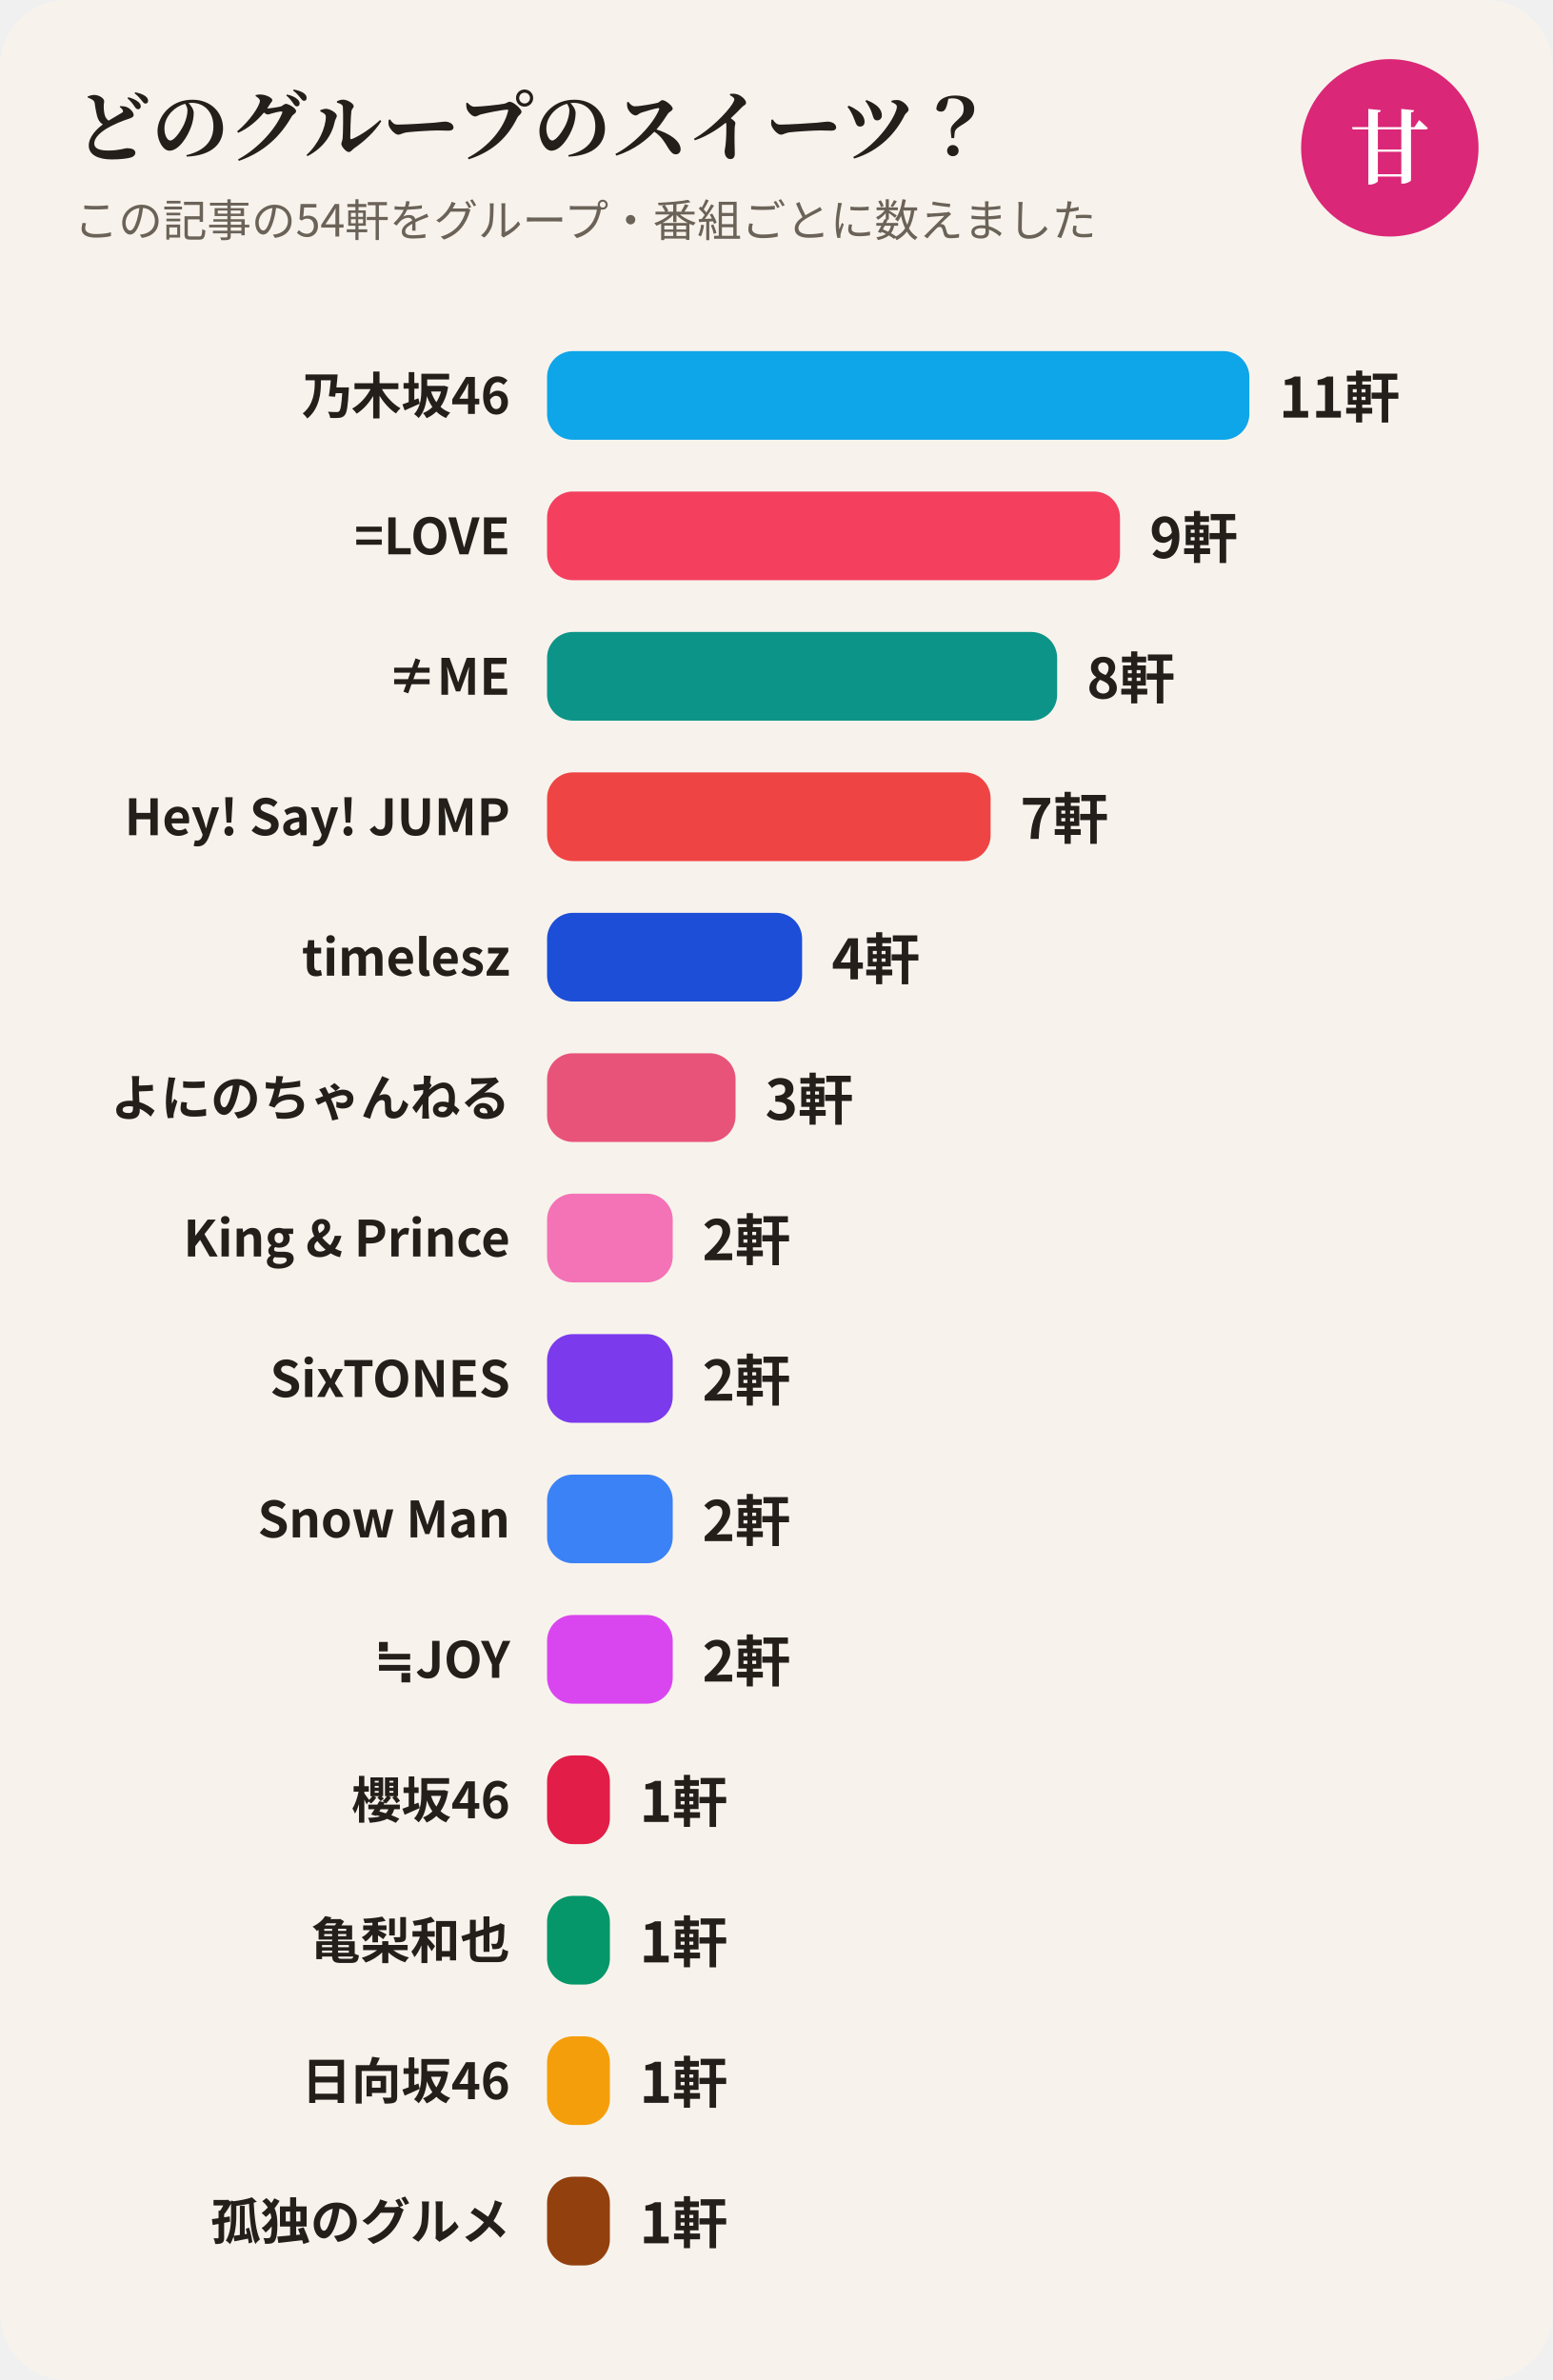
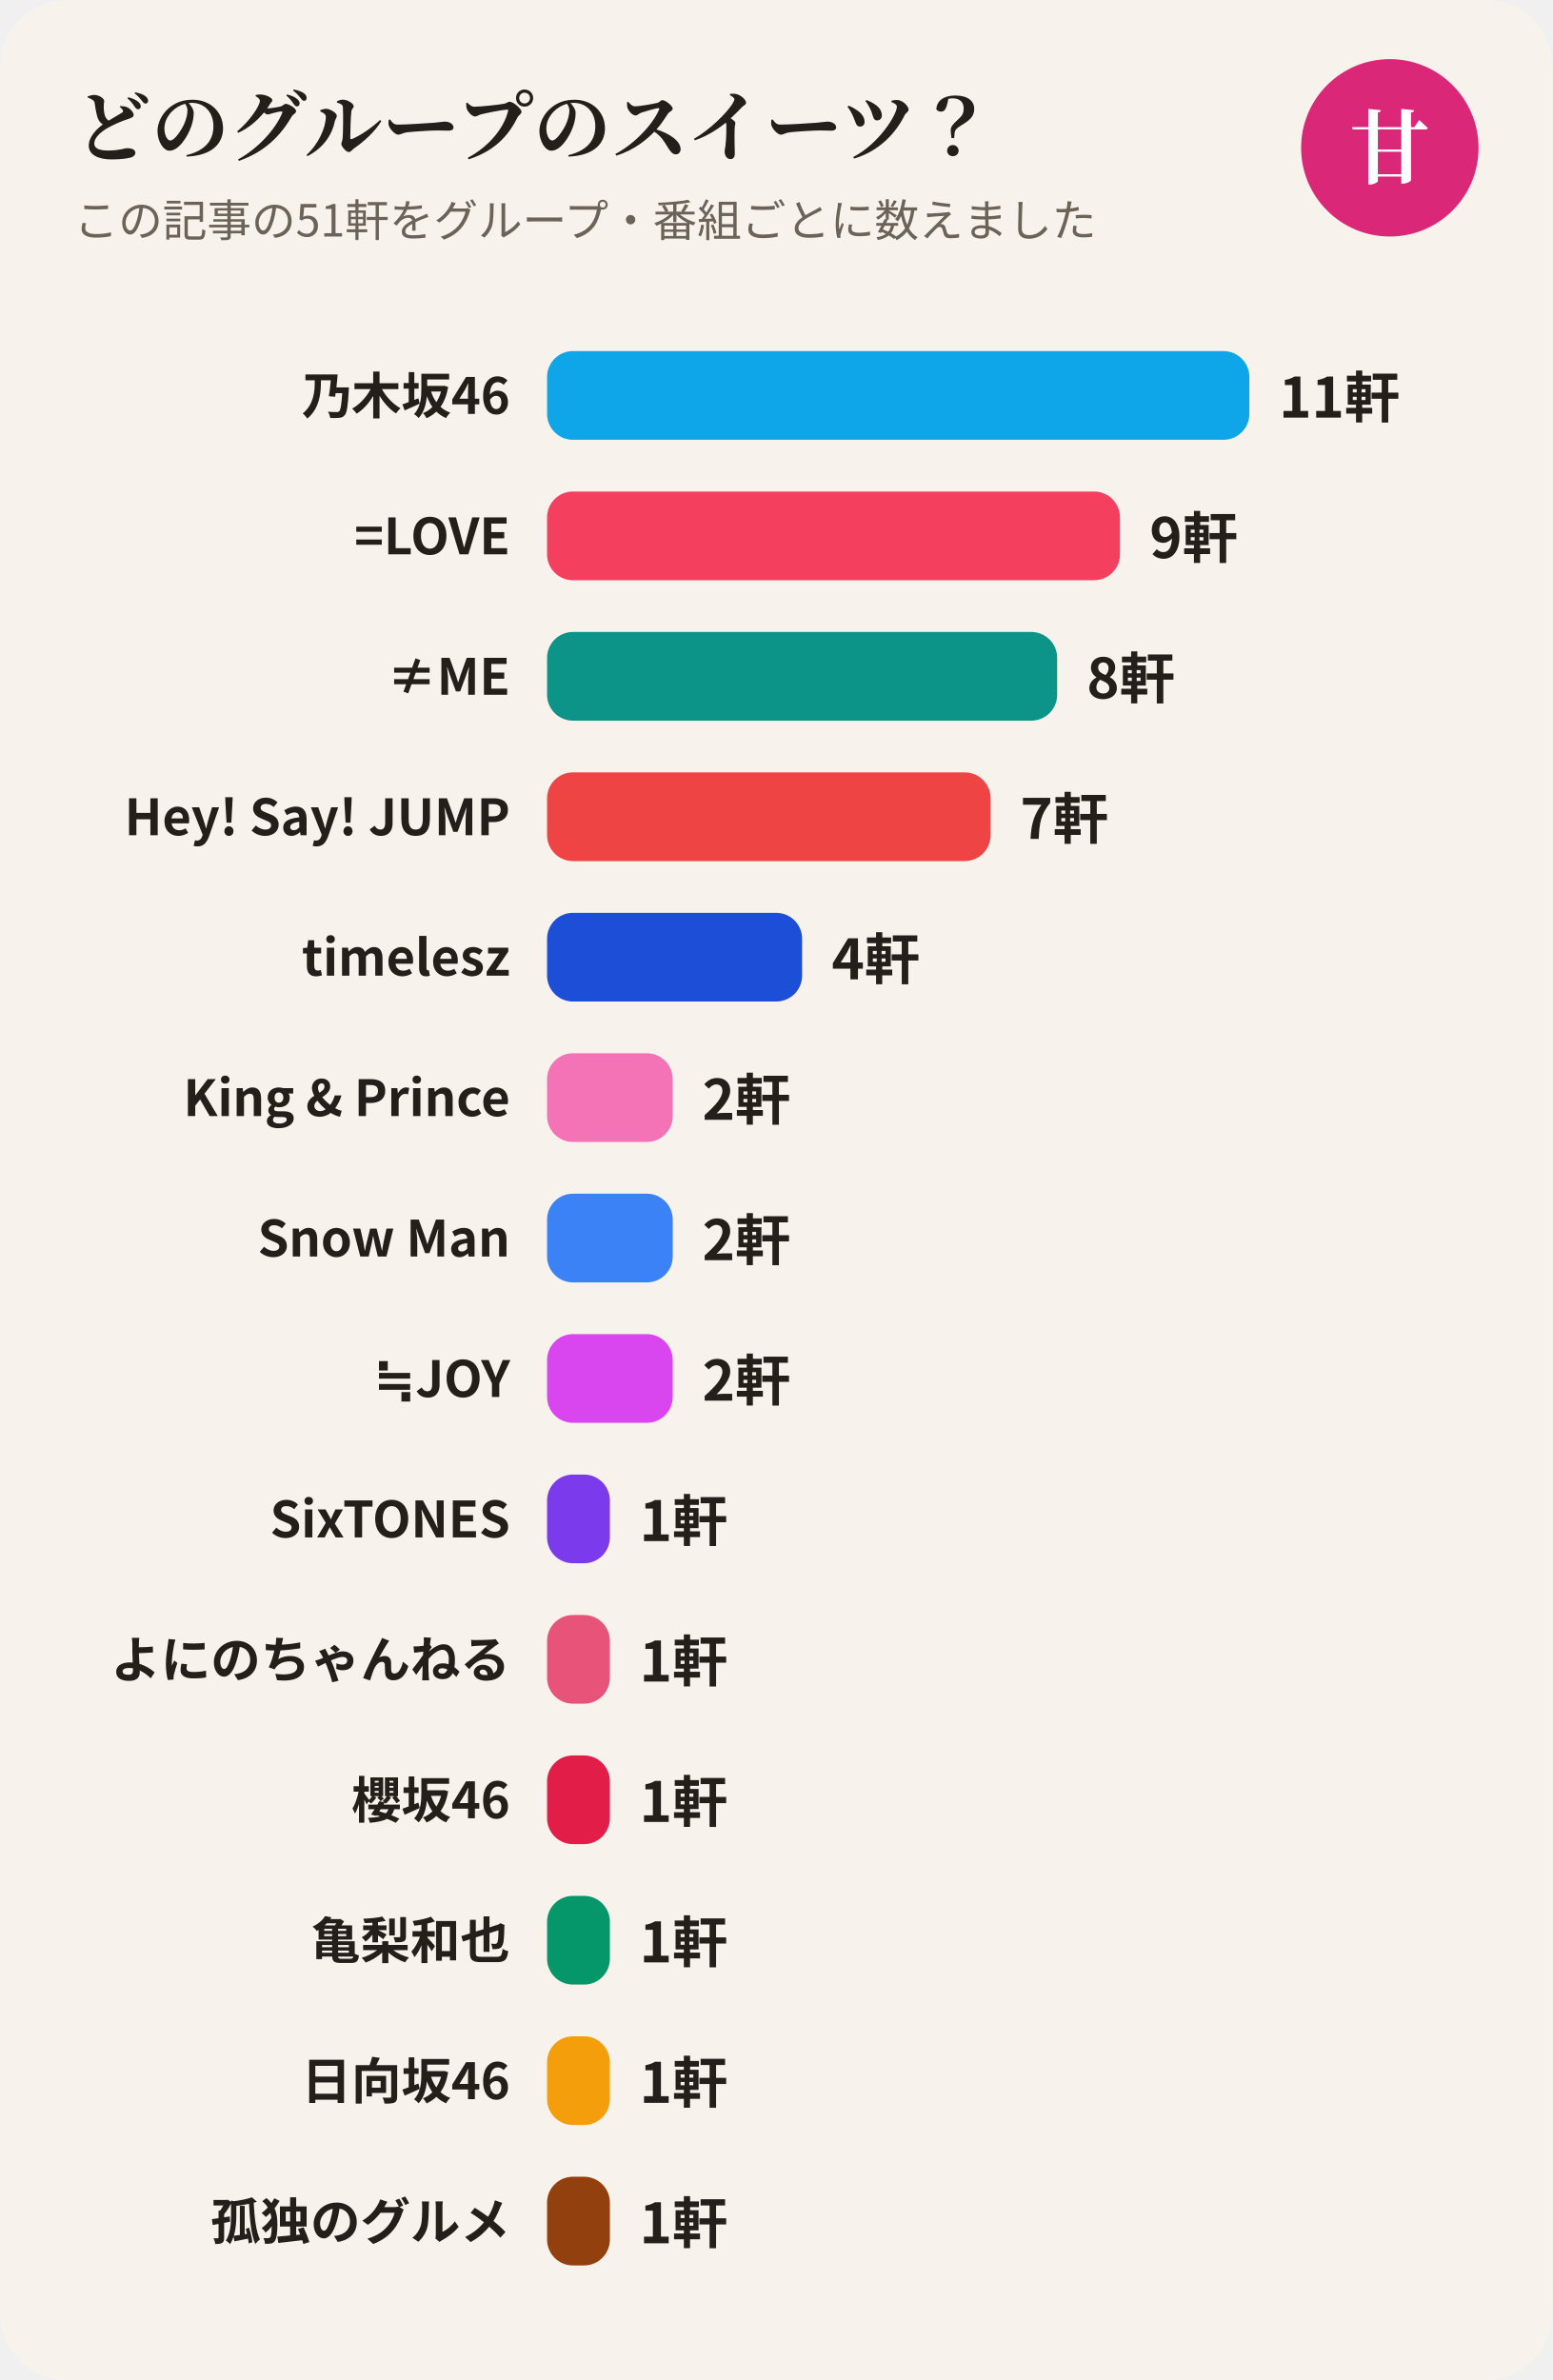
<svg xmlns="http://www.w3.org/2000/svg" viewBox="0 0 420 644" width="420" height="644" font-family="'Hiragino Sans','Noto Sans CJK JP','Noto Sans JP',sans-serif">
  <rect width="420" height="644" rx="18" fill="#F7F3EC" />
  <text x="20" y="42" font-size="21" font-weight="800" fill="#241F1A" font-family="'Hiragino Mincho ProN','Noto Serif CJK JP','Noto Serif JP',serif">どのグループのスイーツ？</text>
-   <text x="20" y="64" font-size="12" fill="#6B6258">この記事の54軒をグループ・番組ごとに数えました</text>
+   <text x="20" y="64" font-size="12" fill="#6B6258">この記事の51軒をグループ・番組ごとに数えました</text>
  <circle cx="376" cy="40" r="24" fill="#db2777" />
  <text x="376" y="48" font-size="22" font-weight="800" fill="#fff" text-anchor="middle" font-family="'Hiragino Mincho ProN','Noto Serif CJK JP','Noto Serif JP',serif">甘</text>
  <text x="138" y="112" font-size="13.5" font-weight="700" text-anchor="end" fill="#241F1A">乃木坂46</text>
  <rect x="148" y="95" width="190" height="24" rx="7" fill="#0ea5e9" />
  <text x="346" y="113" font-size="15" font-weight="800" fill="#241F1A">11軒</text>
  <text x="138" y="150" font-size="13.5" font-weight="700" text-anchor="end" fill="#241F1A">=LOVE</text>
  <rect x="148" y="133" width="155" height="24" rx="7" fill="#f43f5e" />
  <text x="311" y="151" font-size="15" font-weight="800" fill="#241F1A">9軒</text>
  <text x="138" y="188" font-size="13.5" font-weight="700" text-anchor="end" fill="#241F1A">≠ME</text>
  <rect x="148" y="171" width="138" height="24" rx="7" fill="#0d9488" />
  <text x="294" y="189" font-size="15" font-weight="800" fill="#241F1A">8軒</text>
  <text x="138" y="226" font-size="13.5" font-weight="700" text-anchor="end" fill="#241F1A">Hey! Say! JUMP</text>
  <rect x="148" y="209" width="120" height="24" rx="7" fill="#ef4444" />
  <text x="276" y="227" font-size="15" font-weight="800" fill="#241F1A">7軒</text>
  <text x="138" y="264" font-size="13.5" font-weight="700" text-anchor="end" fill="#241F1A">timelesz</text>
  <rect x="148" y="247" width="69" height="24" rx="7" fill="#1d4ed8" />
  <text x="225" y="265" font-size="15" font-weight="800" fill="#241F1A">4軒</text>
-   <text x="138" y="302" font-size="13.5" font-weight="700" text-anchor="end" fill="#241F1A">よにのちゃんねる</text>
-   <rect x="148" y="285" width="51" height="24" rx="7" fill="#e8537a" />
-   <text x="207" y="303" font-size="15" font-weight="800" fill="#241F1A">3軒</text>
-   <text x="138" y="340" font-size="13.5" font-weight="700" text-anchor="end" fill="#241F1A">King &amp; Prince</text>
-   <rect x="148" y="323" width="34" height="24" rx="7" fill="#f472b6" />
+   <text x="138" y="302" font-size="13.5" font-weight="700" text-anchor="end" fill="#241F1A">King &amp; Prince</text>
+   <rect x="148" y="285" width="34" height="24" rx="7" fill="#f472b6" />
+   <text x="190" y="303" font-size="15" font-weight="800" fill="#241F1A">2軒</text>
+   <text x="138" y="340" font-size="13.5" font-weight="700" text-anchor="end" fill="#241F1A">Snow Man</text>
+   <rect x="148" y="323" width="34" height="24" rx="7" fill="#3b82f6" />
  <text x="190" y="341" font-size="15" font-weight="800" fill="#241F1A">2軒</text>
-   <text x="138" y="378" font-size="13.5" font-weight="700" text-anchor="end" fill="#241F1A">SixTONES</text>
-   <rect x="148" y="361" width="34" height="24" rx="7" fill="#7c3aed" />
+   <text x="138" y="378" font-size="13.5" font-weight="700" text-anchor="end" fill="#241F1A">≒JOY</text>
+   <rect x="148" y="361" width="34" height="24" rx="7" fill="#d946ef" />
  <text x="190" y="379" font-size="15" font-weight="800" fill="#241F1A">2軒</text>
-   <text x="138" y="416" font-size="13.5" font-weight="700" text-anchor="end" fill="#241F1A">Snow Man</text>
-   <rect x="148" y="399" width="34" height="24" rx="7" fill="#3b82f6" />
-   <text x="190" y="417" font-size="15" font-weight="800" fill="#241F1A">2軒</text>
-   <text x="138" y="454" font-size="13.5" font-weight="700" text-anchor="end" fill="#241F1A">≒JOY</text>
-   <rect x="148" y="437" width="34" height="24" rx="7" fill="#d946ef" />
-   <text x="190" y="455" font-size="15" font-weight="800" fill="#241F1A">2軒</text>
+   <text x="138" y="416" font-size="13.5" font-weight="700" text-anchor="end" fill="#241F1A">SixTONES</text>
+   <rect x="148" y="399" width="17" height="24" rx="7" fill="#7c3aed" />
+   <text x="173" y="417" font-size="15" font-weight="800" fill="#241F1A">1軒</text>
+   <text x="138" y="454" font-size="13.5" font-weight="700" text-anchor="end" fill="#241F1A">よにのちゃんねる</text>
+   <rect x="148" y="437" width="17" height="24" rx="7" fill="#e8537a" />
+   <text x="173" y="455" font-size="15" font-weight="800" fill="#241F1A">1軒</text>
  <text x="138" y="492" font-size="13.5" font-weight="700" text-anchor="end" fill="#241F1A">櫻坂46</text>
  <rect x="148" y="475" width="17" height="24" rx="7" fill="#e11d48" />
  <text x="173" y="493" font-size="15" font-weight="800" fill="#241F1A">1軒</text>
  <text x="138" y="530" font-size="13.5" font-weight="700" text-anchor="end" fill="#241F1A">亀梨和也</text>
  <rect x="148" y="513" width="17" height="24" rx="7" fill="#059669" />
  <text x="173" y="531" font-size="15" font-weight="800" fill="#241F1A">1軒</text>
  <text x="138" y="568" font-size="13.5" font-weight="700" text-anchor="end" fill="#241F1A">日向坂46</text>
  <rect x="148" y="551" width="17" height="24" rx="7" fill="#f59e0b" />
  <text x="173" y="569" font-size="15" font-weight="800" fill="#241F1A">1軒</text>
  <text x="138" y="606" font-size="13.5" font-weight="700" text-anchor="end" fill="#241F1A">孤独のグルメ</text>
  <rect x="148" y="589" width="17" height="24" rx="7" fill="#92400e" />
  <text x="173" y="607" font-size="15" font-weight="800" fill="#241F1A">1軒</text>
</svg>
